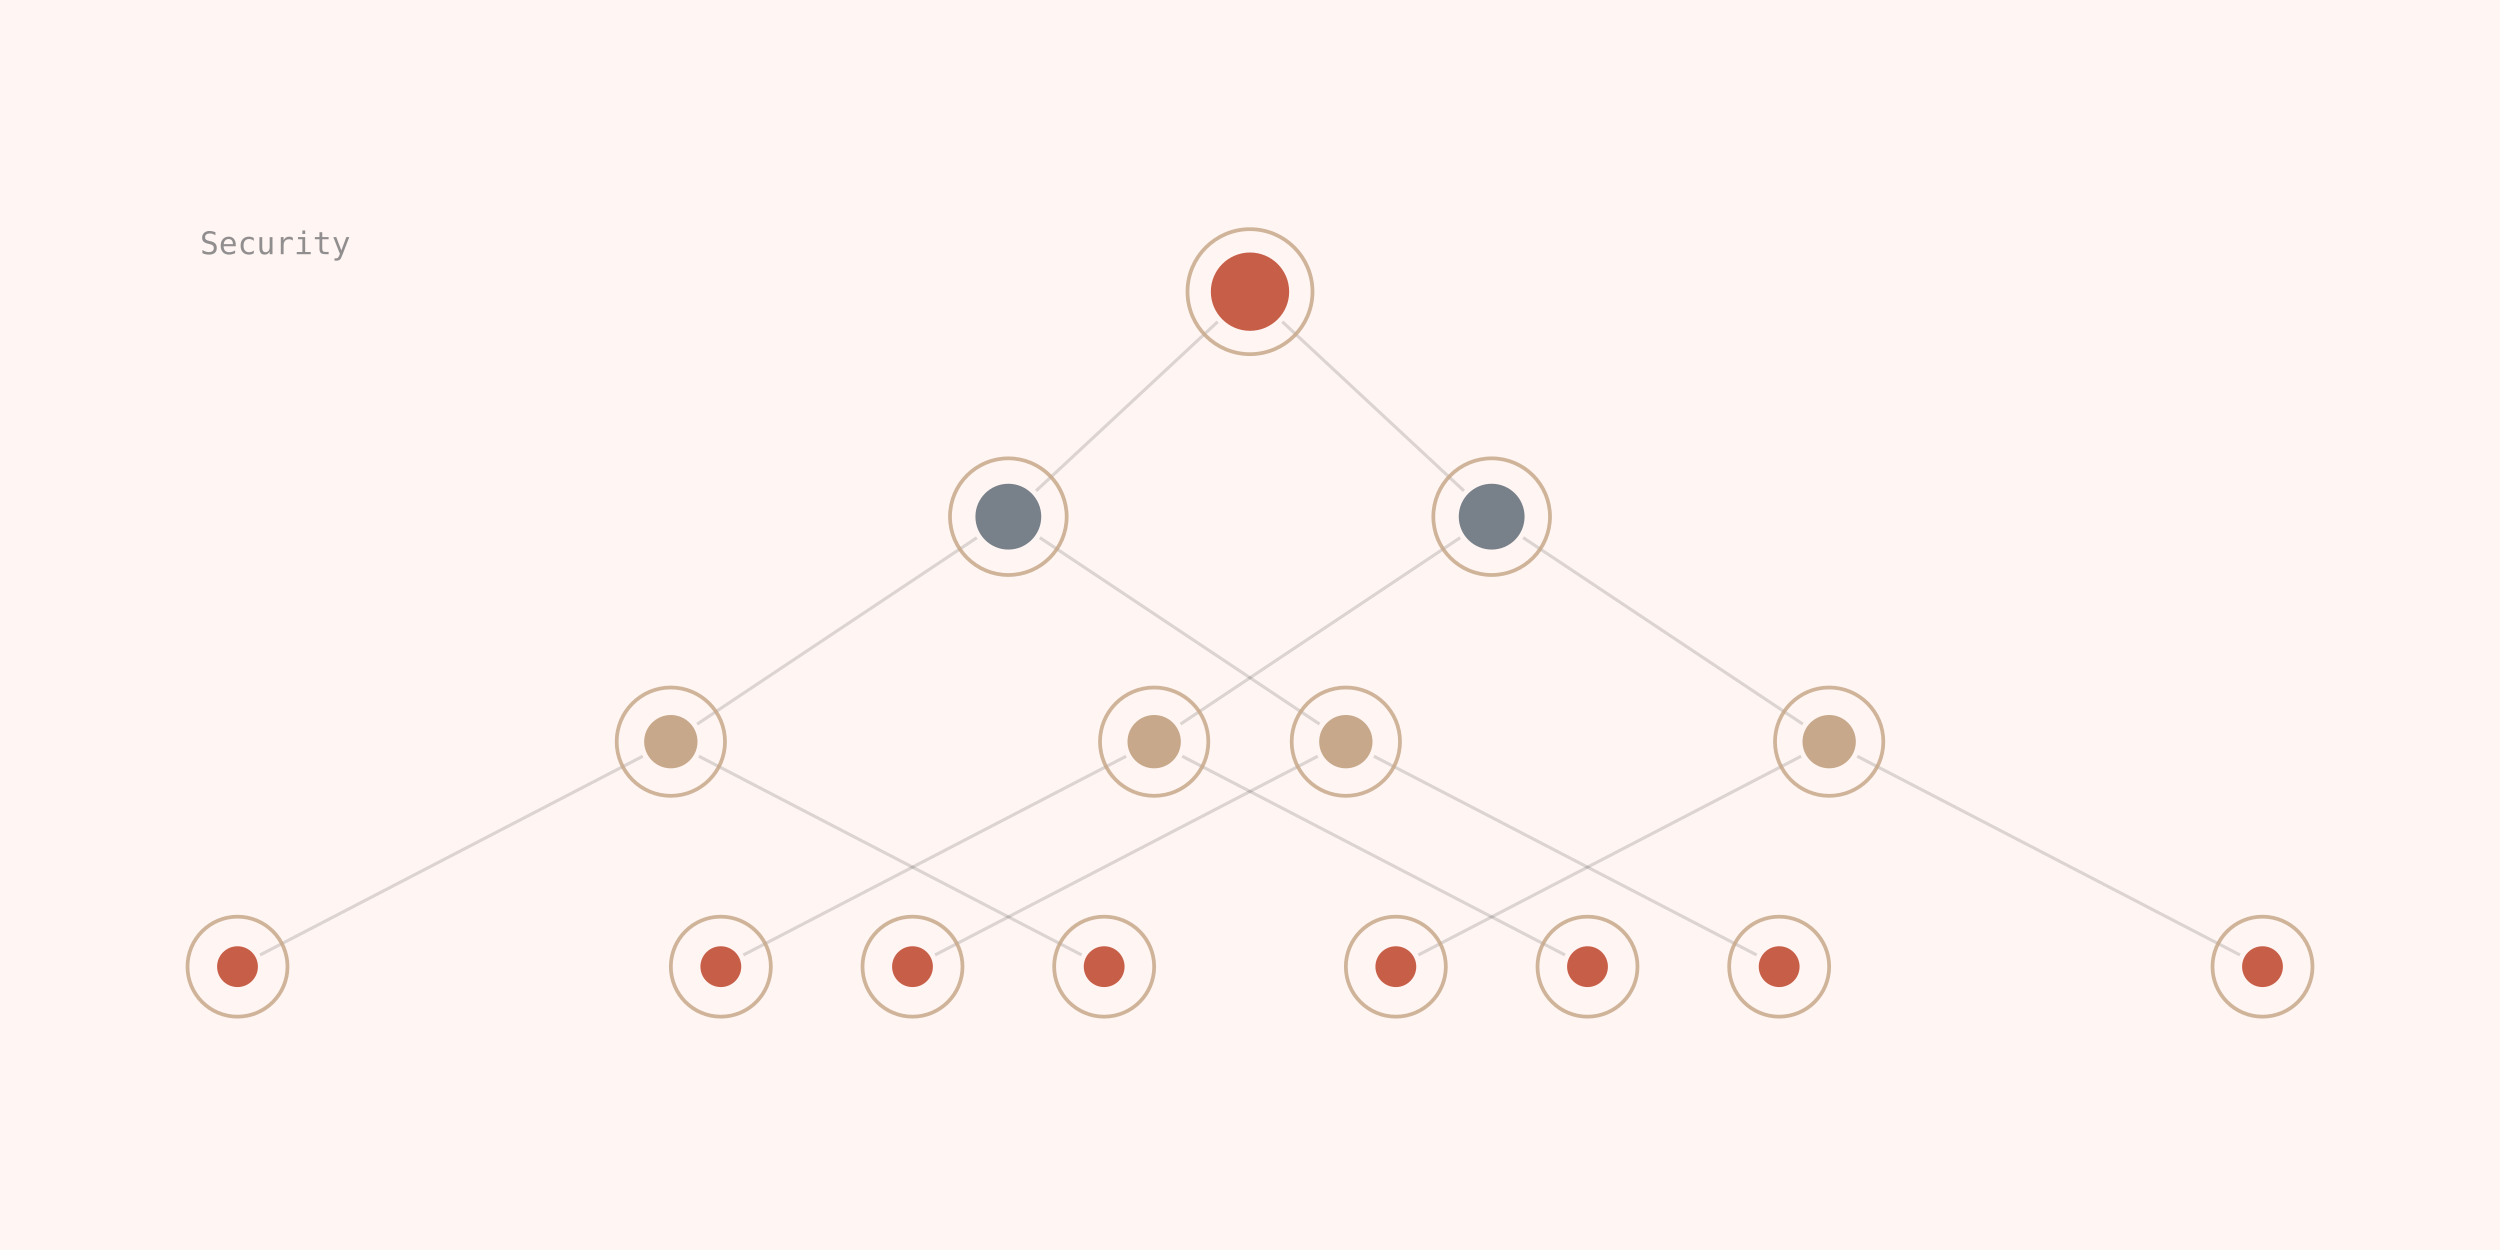
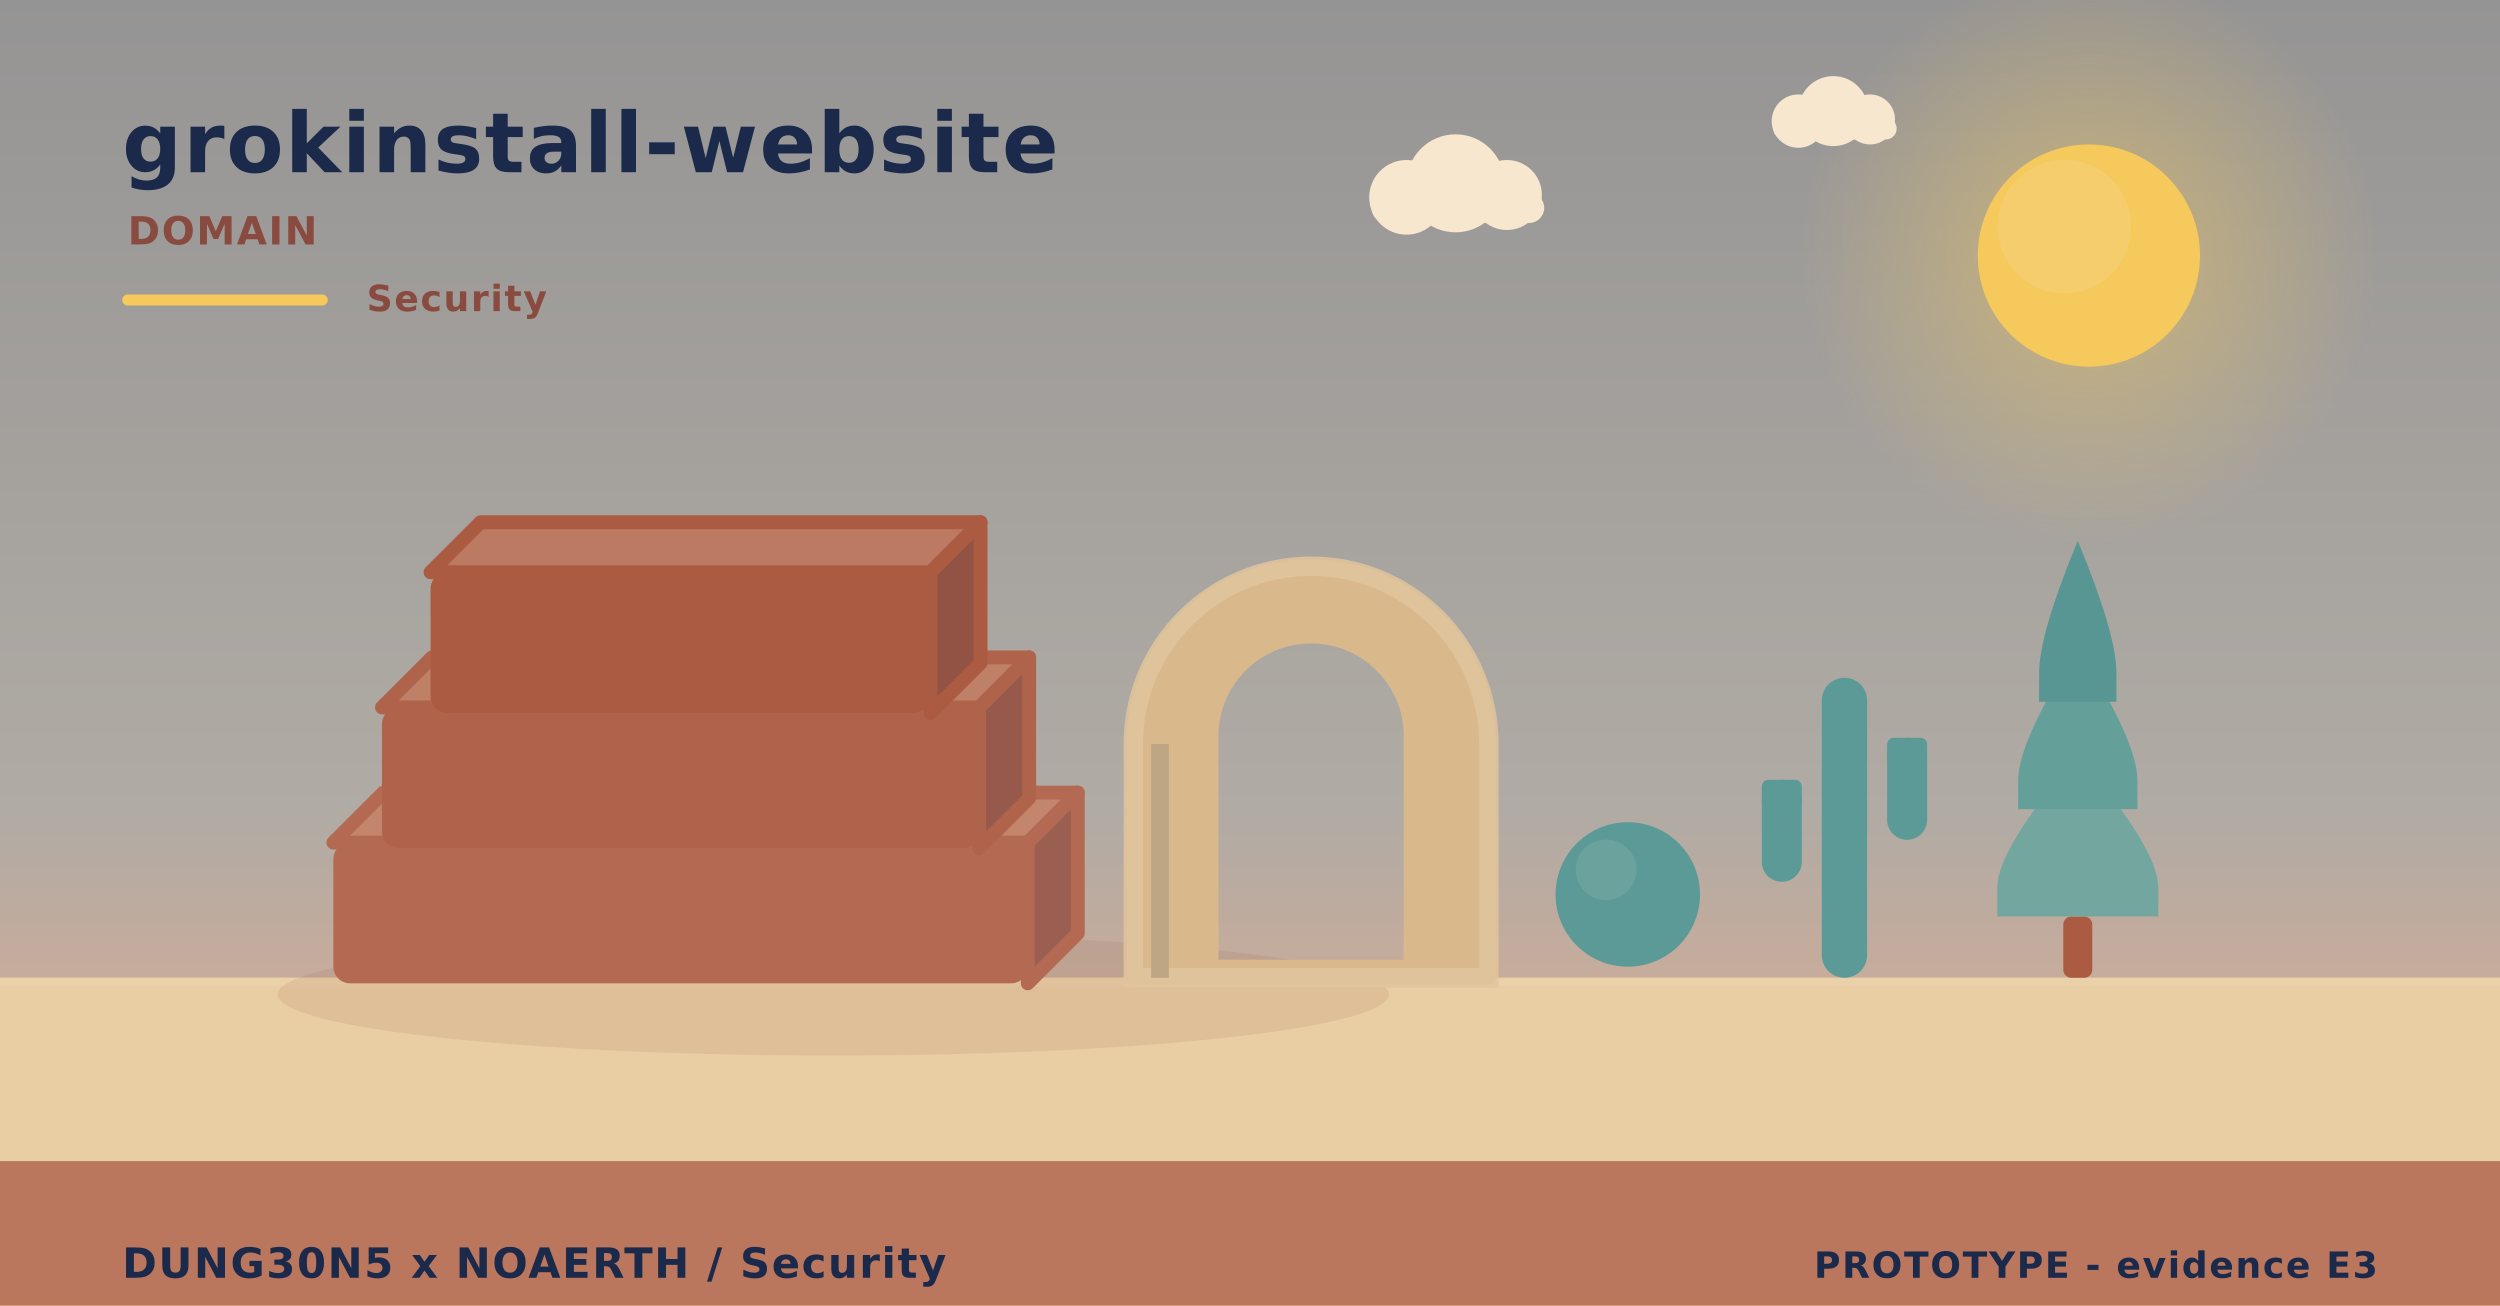
- <svg xmlns="http://www.w3.org/2000/svg" viewBox="0 0 1200 600" width="1200" height="600" role="img" aria-label="grokinstall-website domain model">
-   <rect width="1200" height="600" fill="#fff5f2" />
-   <defs>
-     <linearGradient id="gd" x1="0" y1="0" x2="1" y2="1">
-       <stop offset="0%" stop-color="#c75f48" />
-       <stop offset="100%" stop-color="#78818a" />
-     </linearGradient>
-   </defs>
-   <line x1="600.00" y1="140.00" x2="716.00" y2="248.00" stroke="rgba(37,40,46,0.300)" stroke-width="1.50" opacity="0.55" />
-   <line x1="600.00" y1="140.00" x2="484.00" y2="248.00" stroke="rgba(37,40,46,0.300)" stroke-width="1.50" opacity="0.55" />
-   <line x1="716.00" y1="248.00" x2="878.00" y2="356.00" stroke="rgba(37,40,46,0.300)" stroke-width="1.50" opacity="0.55" />
-   <line x1="716.00" y1="248.00" x2="554.00" y2="356.00" stroke="rgba(37,40,46,0.300)" stroke-width="1.50" opacity="0.55" />
-   <line x1="484.00" y1="248.00" x2="646.00" y2="356.00" stroke="rgba(37,40,46,0.300)" stroke-width="1.50" opacity="0.55" />
-   <line x1="484.00" y1="248.00" x2="322.00" y2="356.00" stroke="rgba(37,40,46,0.300)" stroke-width="1.50" opacity="0.55" />
-   <line x1="878.00" y1="356.00" x2="1086.00" y2="464.00" stroke="rgba(37,40,46,0.300)" stroke-width="1.50" opacity="0.55" />
-   <line x1="878.00" y1="356.00" x2="670.00" y2="464.00" stroke="rgba(37,40,46,0.300)" stroke-width="1.50" opacity="0.55" />
-   <line x1="554.00" y1="356.00" x2="762.00" y2="464.00" stroke="rgba(37,40,46,0.300)" stroke-width="1.50" opacity="0.55" />
-   <line x1="554.00" y1="356.00" x2="346.00" y2="464.00" stroke="rgba(37,40,46,0.300)" stroke-width="1.50" opacity="0.55" />
-   <line x1="646.00" y1="356.00" x2="854.00" y2="464.00" stroke="rgba(37,40,46,0.300)" stroke-width="1.50" opacity="0.55" />
-   <line x1="646.00" y1="356.00" x2="438.00" y2="464.00" stroke="rgba(37,40,46,0.300)" stroke-width="1.50" opacity="0.55" />
-   <line x1="322.00" y1="356.00" x2="530.00" y2="464.00" stroke="rgba(37,40,46,0.300)" stroke-width="1.50" opacity="0.55" />
-   <line x1="322.00" y1="356.00" x2="114.00" y2="464.00" stroke="rgba(37,40,46,0.300)" stroke-width="1.50" opacity="0.55" />
-   <circle cx="600.00" cy="140.00" r="20.00" fill="#c75f48" opacity="1.00" stroke="#fff5f2" stroke-width="2.40" />
+ <svg xmlns="http://www.w3.org/2000/svg" width="900" height="470" viewBox="0 0 900 470" role="img" aria-label="grokinstall-website - the problem it addresses">
+   <linearGradient id="skym" x1="0" y1="0" x2="0" y2="1">
+     <stop offset="0" stop-color="#959494" />
+     <stop offset="0.62" stop-color="#b0aba4" />
+     <stop offset="1" stop-color="#f3ad8a" />
+   </linearGradient>
+   <rect width="900" height="470" fill="url(#skym)" />
+   <radialGradient id="sunm">
+     <stop offset="0.35" stop-color="#f5c95c" stop-opacity="0.34" />
+     <stop offset="1" stop-color="#f5c95c" stop-opacity="0" />
+   </radialGradient>
+   <circle cx="752" cy="92" r="104" fill="url(#sunm)" />
+   <circle cx="752" cy="92" r="40" fill="#f5c95c" />
+   <circle cx="743.2" cy="81.6" r="24" fill="#f5d27e" opacity="0.5" />
  <g>
-     <circle cx="600.00" cy="140.00" r="30.00" fill="none" stroke="#c7a88a" stroke-width="1.80" opacity="0.85" />
-     <animate attributeName="opacity" values="0.25;1.0;0.25" dur="8.562s" begin="0.0s" repeatCount="indefinite" />
+     <circle cx="524" cy="66" r="17.64" fill="#f6e7ce" />
+     <circle cx="506.36" cy="71.04" r="13.44" fill="#f6e7ce" />
+     <circle cx="542.48" cy="70.2" r="12.6" fill="#f6e7ce" />
+     <rect x="493.76" y="69.36" width="62.16" height="10.92" rx="5.46" fill="#f6e7ce" />
+     <animateTransform attributeName="transform" type="translate" values="0 0;24 0;0 0" dur="36s" begin="0s" repeatCount="indefinite" />
  </g>
-   <circle cx="716.00" cy="248.00" r="17.00" fill="#78818a" opacity="1.00" stroke="#fff5f2" stroke-width="2.40" />
  <g>
-     <circle cx="716.00" cy="248.00" r="28.00" fill="none" stroke="#c7a88a" stroke-width="1.80" opacity="0.85" />
-     <animate attributeName="opacity" values="0.25;1.0;0.25" dur="8.562s" begin="0.5s" repeatCount="indefinite" />
+     <circle cx="660" cy="40" r="12.6" fill="#f6e7ce" />
+     <circle cx="647.4" cy="43.6" r="9.6" fill="#f6e7ce" />
+     <circle cx="673.2" cy="43" r="9" fill="#f6e7ce" />
+     <rect x="638.4" y="42.4" width="44.4" height="7.8" rx="3.9" fill="#f6e7ce" />
+     <animateTransform attributeName="transform" type="translate" values="0 0;-18 0;0 0" dur="46s" begin="3s" repeatCount="indefinite" />
  </g>
-   <circle cx="484.00" cy="248.00" r="17.00" fill="#78818a" opacity="1.00" stroke="#fff5f2" stroke-width="2.40" />
-   <g>
-     <circle cx="484.00" cy="248.00" r="28.00" fill="none" stroke="#c7a88a" stroke-width="1.80" opacity="0.85" />
-     <animate attributeName="opacity" values="0.25;1.0;0.25" dur="8.562s" begin="0.62s" repeatCount="indefinite" />
-   </g>
-   <circle cx="878.00" cy="356.00" r="14.00" fill="#c7a88a" opacity="1.00" stroke="#fff5f2" stroke-width="2.40" />
-   <g>
-     <circle cx="878.00" cy="356.00" r="26.00" fill="none" stroke="#c7a88a" stroke-width="1.80" opacity="0.85" />
-     <animate attributeName="opacity" values="0.25;1.0;0.25" dur="8.562s" begin="1.0s" repeatCount="indefinite" />
-   </g>
-   <circle cx="554.00" cy="356.00" r="14.00" fill="#c7a88a" opacity="1.00" stroke="#fff5f2" stroke-width="2.40" />
-   <g>
-     <circle cx="554.00" cy="356.00" r="26.00" fill="none" stroke="#c7a88a" stroke-width="1.80" opacity="0.85" />
-     <animate attributeName="opacity" values="0.25;1.0;0.25" dur="8.562s" begin="1.12s" repeatCount="indefinite" />
-   </g>
-   <circle cx="646.00" cy="356.00" r="14.00" fill="#c7a88a" opacity="1.00" stroke="#fff5f2" stroke-width="2.40" />
-   <g>
-     <circle cx="646.00" cy="356.00" r="26.00" fill="none" stroke="#c7a88a" stroke-width="1.80" opacity="0.85" />
-     <animate attributeName="opacity" values="0.25;1.0;0.25" dur="8.562s" begin="1.24s" repeatCount="indefinite" />
-   </g>
-   <circle cx="322.00" cy="356.00" r="14.00" fill="#c7a88a" opacity="1.00" stroke="#fff5f2" stroke-width="2.40" />
-   <g>
-     <circle cx="322.00" cy="356.00" r="26.00" fill="none" stroke="#c7a88a" stroke-width="1.80" opacity="0.85" />
-     <animate attributeName="opacity" values="0.25;1.0;0.25" dur="8.562s" begin="1.36s" repeatCount="indefinite" />
-   </g>
-   <circle cx="1086.00" cy="464.00" r="11.00" fill="#c75f48" opacity="1.00" stroke="#fff5f2" stroke-width="2.40" />
-   <g>
-     <circle cx="1086.00" cy="464.00" r="24.00" fill="none" stroke="#c7a88a" stroke-width="1.80" opacity="0.85" />
-     <animate attributeName="opacity" values="0.25;1.0;0.25" dur="8.562s" begin="1.5s" repeatCount="indefinite" />
-   </g>
-   <circle cx="670.00" cy="464.00" r="11.00" fill="#c75f48" opacity="1.00" stroke="#fff5f2" stroke-width="2.40" />
-   <g>
-     <circle cx="670.00" cy="464.00" r="24.00" fill="none" stroke="#c7a88a" stroke-width="1.80" opacity="0.85" />
-     <animate attributeName="opacity" values="0.25;1.0;0.25" dur="8.562s" begin="1.62s" repeatCount="indefinite" />
-   </g>
-   <circle cx="762.00" cy="464.00" r="11.00" fill="#c75f48" opacity="1.00" stroke="#fff5f2" stroke-width="2.40" />
-   <g>
-     <circle cx="762.00" cy="464.00" r="24.00" fill="none" stroke="#c7a88a" stroke-width="1.80" opacity="0.85" />
-     <animate attributeName="opacity" values="0.25;1.0;0.25" dur="8.562s" begin="1.74s" repeatCount="indefinite" />
-   </g>
-   <circle cx="346.00" cy="464.00" r="11.00" fill="#c75f48" opacity="1.00" stroke="#fff5f2" stroke-width="2.40" />
-   <g>
-     <circle cx="346.00" cy="464.00" r="24.00" fill="none" stroke="#c7a88a" stroke-width="1.80" opacity="0.85" />
-     <animate attributeName="opacity" values="0.25;1.0;0.25" dur="8.562s" begin="1.86s" repeatCount="indefinite" />
-   </g>
-   <circle cx="854.00" cy="464.00" r="11.00" fill="#c75f48" opacity="1.00" stroke="#fff5f2" stroke-width="2.40" />
-   <g>
-     <circle cx="854.00" cy="464.00" r="24.00" fill="none" stroke="#c7a88a" stroke-width="1.80" opacity="0.85" />
-     <animate attributeName="opacity" values="0.25;1.0;0.25" dur="8.562s" begin="1.98s" repeatCount="indefinite" />
-   </g>
-   <circle cx="438.00" cy="464.00" r="11.00" fill="#c75f48" opacity="1.00" stroke="#fff5f2" stroke-width="2.40" />
-   <g>
-     <circle cx="438.00" cy="464.00" r="24.00" fill="none" stroke="#c7a88a" stroke-width="1.80" opacity="0.85" />
-     <animate attributeName="opacity" values="0.25;1.0;0.25" dur="8.562s" begin="2.1s" repeatCount="indefinite" />
-   </g>
-   <circle cx="530.00" cy="464.00" r="11.00" fill="#c75f48" opacity="1.00" stroke="#fff5f2" stroke-width="2.40" />
-   <g>
-     <circle cx="530.00" cy="464.00" r="24.00" fill="none" stroke="#c7a88a" stroke-width="1.80" opacity="0.85" />
-     <animate attributeName="opacity" values="0.25;1.0;0.25" dur="8.562s" begin="2.22s" repeatCount="indefinite" />
-   </g>
-   <circle cx="114.00" cy="464.00" r="11.00" fill="#c75f48" opacity="1.00" stroke="#fff5f2" stroke-width="2.40" />
-   <g>
-     <circle cx="114.00" cy="464.00" r="24.00" fill="none" stroke="#c7a88a" stroke-width="1.80" opacity="0.85" />
-     <animate attributeName="opacity" values="0.25;1.0;0.25" dur="8.562s" begin="2.34s" repeatCount="indefinite" />
-   </g>
-   <text x="96" y="122" font-family="ui-monospace,Menlo,monospace" font-size="15" fill="rgba(37,40,46,0.500)">Security</text>
+   <rect x="0" y="352" width="900" height="118" fill="#e9cda3" />
+   <rect x="0" y="352" width="900" height="3" fill="#ebd1a9" />
+   <text x="44" y="62" font-family="Verdana,DejaVu Sans,sans-serif" font-size="30" font-weight="700" letter-spacing="0.6" fill="#1b2a4a" text-anchor="start">grokinstall-website</text>
+   <text x="46" y="88" font-family="Verdana,DejaVu Sans,sans-serif" font-size="14" font-weight="700" letter-spacing="0.6" fill="#894b3f" text-anchor="start">DOMAIN</text>
+   <rect x="44" y="106" width="74" height="4" rx="2" fill="#f5c95c" />
+   <text x="132" y="112" font-family="Verdana,DejaVu Sans,sans-serif" font-size="13" font-weight="700" letter-spacing="0.6" fill="#894b3f" text-anchor="start">Security</text>
+   <ellipse cx="300" cy="358" rx="200" ry="22" fill="rgba(138,90,68,0.11)" />
+   <path d="M120,303.33 L370,303.33 L388,285.33 L138,285.33 Z" fill="#c3866d" stroke="#b46a52" stroke-width="5" stroke-linejoin="round" />
+   <path d="M370,303.33 L388,285.33 L388,336 L370,354 Z" fill="#9a5f51" stroke="#b46a52" stroke-width="5" stroke-linejoin="round" />
+   <rect x="120" y="303.33" width="250" height="50.67" rx="6" fill="#b46a52" />
+   <path d="M137.5,254.67 L352.5,254.67 L370.5,236.67 L155.5,236.67 Z" fill="#bf8068" stroke="#b0634b" stroke-width="5" stroke-linejoin="round" />
+   <path d="M352.5,254.67 L370.5,236.67 L370.5,287.33 L352.5,305.33 Z" fill="#97594b" stroke="#b0634b" stroke-width="5" stroke-linejoin="round" />
+   <rect x="137.5" y="254.67" width="215" height="50.67" rx="6" fill="#b0634b" />
+   <path d="M155,206 L335,206 L353,188 L173,188 Z" fill="#bc7a62" stroke="#ac5b43" stroke-width="5" stroke-linejoin="round" />
+   <path d="M335,206 L353,188 L353,238.67 L335,256.67 Z" fill="#935344" stroke="#ac5b43" stroke-width="5" stroke-linejoin="round" />
+   <rect x="155" y="206" width="180" height="50.67" rx="6" fill="#ac5b43" />
+   <path d="M408,352 L408,267.84 A64,64 0 0 1 536,267.84 L536,352 Z M436.16,348 L436.16,264.97 A35.84,35.84 0 0 1 507.84,264.97 L507.84,348 Z" fill="#d9b98c" fill-rule="evenodd" stroke="#d9b98c" stroke-width="5" stroke-linejoin="round" />
+   <path d="M408,352 L408,267.84 A64,64 0 0 1 536,267.84 L536,352 Z" fill="none" stroke="#e0c49c" stroke-width="7" stroke-linecap="round" opacity="0.85" />
+   <rect x="414.4" y="267.84" width="6.4" height="84.16" fill="#bea583" />
+   <circle cx="586" cy="322" r="26" fill="#5b9a97" />
+   <circle cx="578.2" cy="313.16" r="10.92" fill="#7aa9a2" opacity="0.55" />
+   <rect x="655.84" y="244" width="16.32" height="108" rx="8.16" fill="#5b9a97" />
+   <rect x="634.24" y="280.72" width="14.4" height="36.72" rx="7.2" fill="#5b9a97" />
+   <rect x="634.24" y="280.72" width="14.4" height="10.8" rx="2.4" fill="#5b9a97" />
+   <rect x="679.36" y="265.6" width="14.4" height="36.72" rx="7.2" fill="#5b9a97" />
+   <rect x="679.36" y="265.6" width="14.4" height="10.8" rx="2.4" fill="#5b9a97" />
+   <rect x="742.78" y="329.92" width="10.44" height="22.08" rx="2.9" fill="#ac5b43" />
+   <path d="M748,271.96 Q719,305.58 719,319.49 Q719,329.92 719,329.92 L777,329.92 Q777,329.92 777,319.49 Q777,305.58 748,271.96 Z" fill="#74a6a0" />
+   <path d="M748,233.32 Q726.54,266.94 726.54,280.85 Q726.54,291.28 726.54,291.28 L769.46,291.28 Q769.46,291.28 769.46,280.85 Q769.46,266.94 748,233.32 Z" fill="#649f9a" />
+   <path d="M748,194.68 Q734.08,228.3 734.08,242.21 Q734.08,252.64 734.08,252.64 L761.92,252.64 Q761.92,252.64 761.92,242.21 Q761.92,228.3 748,194.68 Z" fill="#589694" />
+   <rect x="0" y="418" width="900" height="52" rx="0" fill="#b87159" opacity="0.94" />
+   <text x="44" y="460" font-family="Verdana,DejaVu Sans,sans-serif" font-size="15" font-weight="700" letter-spacing="0.6" fill="#1b2a4a" text-anchor="start">DUNG30N5 x NOAERTH  /  Security</text>
+   <text x="856" y="460" font-family="Verdana,DejaVu Sans,sans-serif" font-size="13" font-weight="700" letter-spacing="0.6" fill="#1b2a4a" text-anchor="end">PROTOTYPE  -  evidence E3</text>
</svg>
